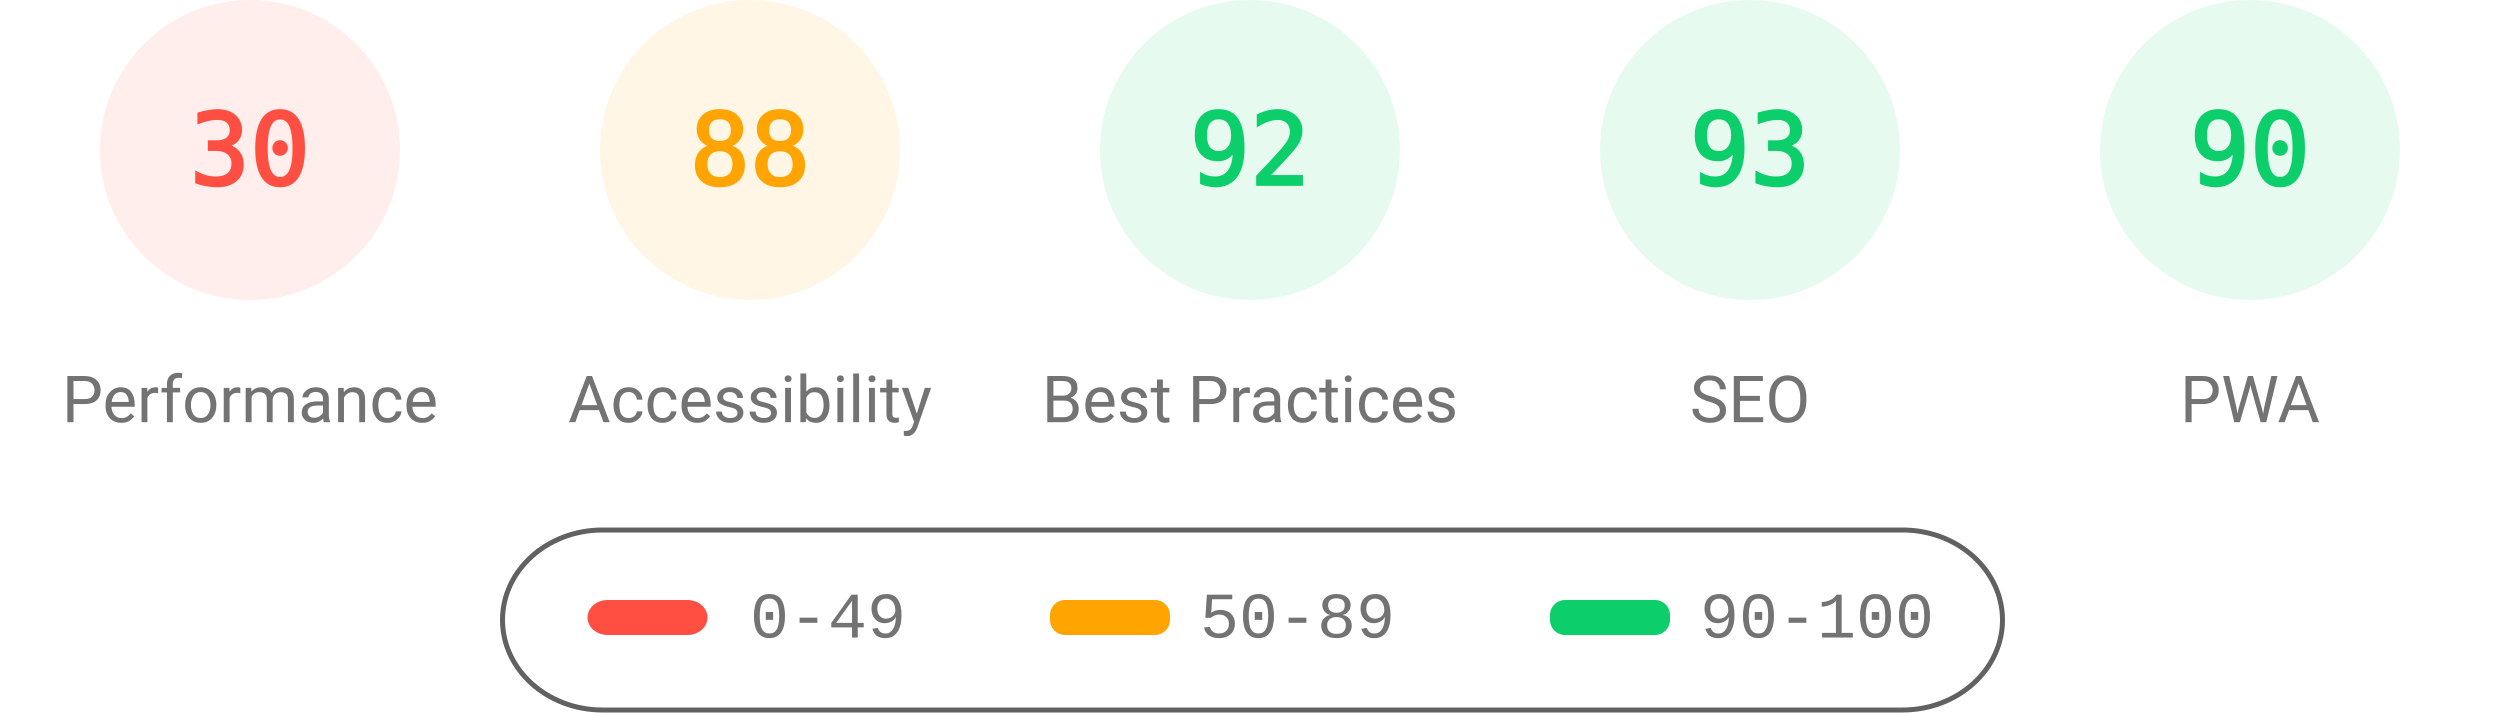
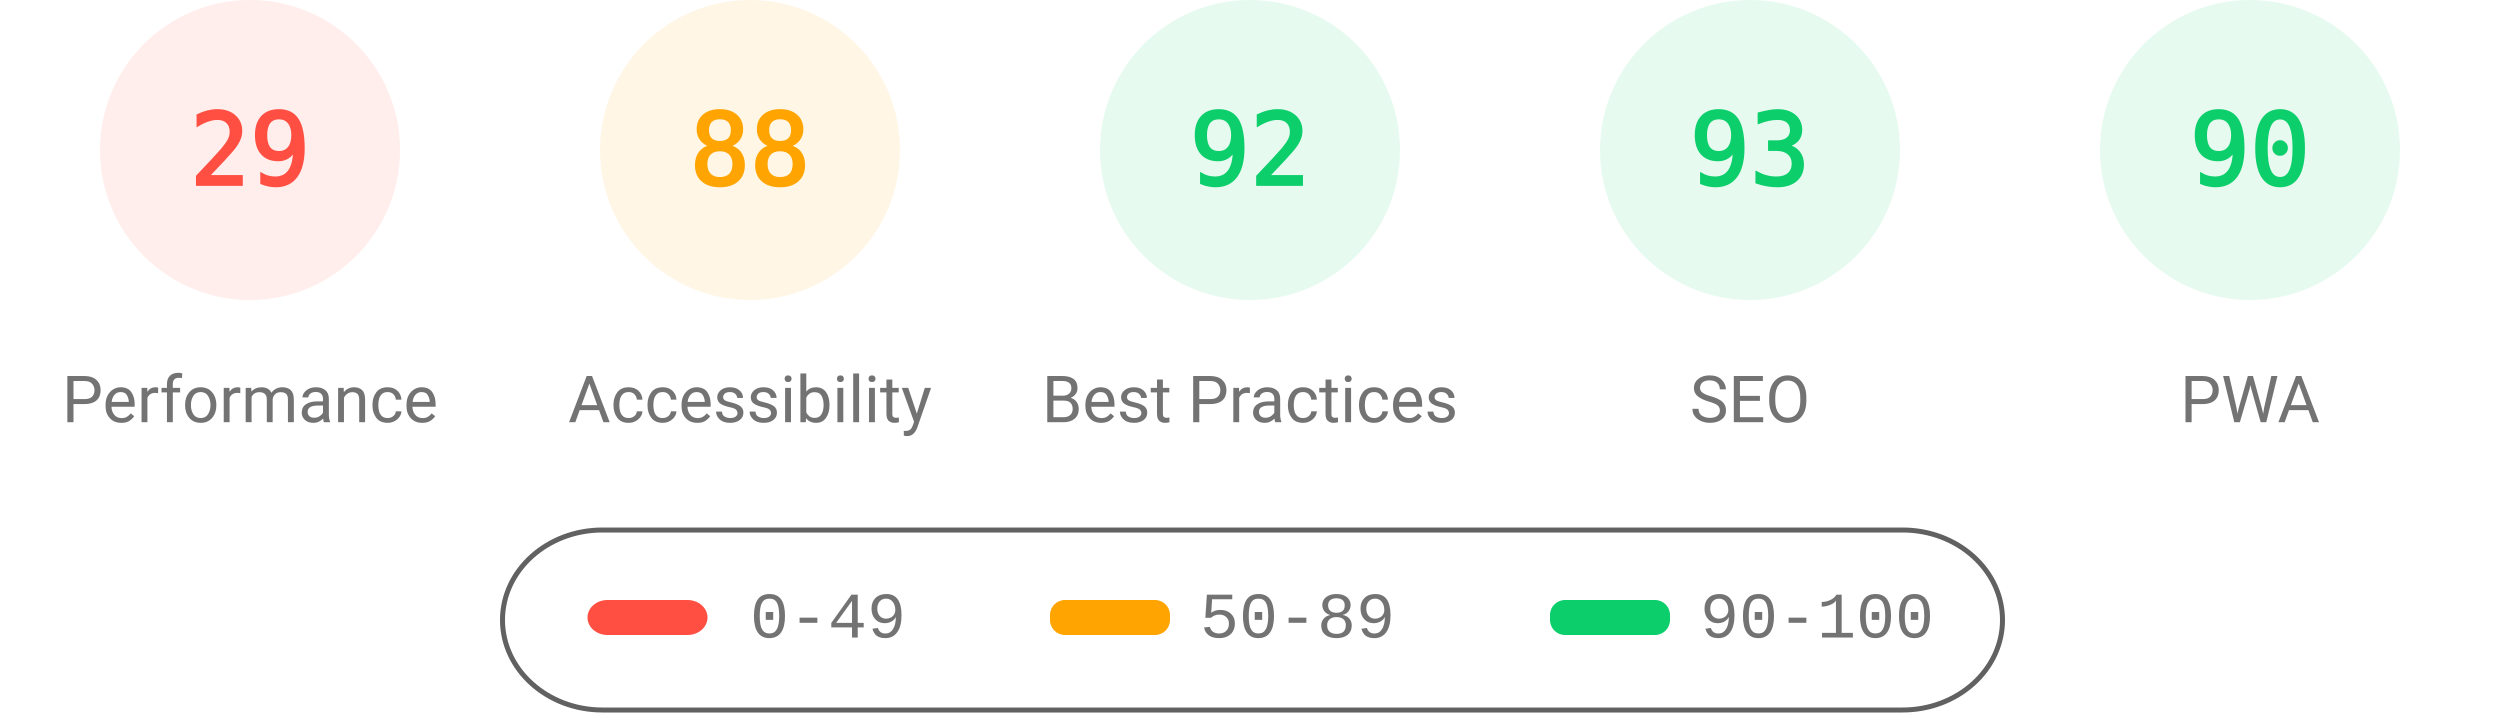
<svg xmlns="http://www.w3.org/2000/svg" fill="none" width="1000" height="285">
  <style>.gauge-base{opacity:.1}.gauge-arc{fill:none;animation-delay:250ms;stroke-linecap:round;transform:rotate(-90deg);transform-origin:100px 60px;animation:load-gauge 1s ease forwards}.guage-text{font-size:40px;font-family:monospace;text-align:center}.guage-red{color:#ff4e42;fill:#ff4e42;stroke:#ff4e42}.guage-orange{color:#ffa400;fill:#ffa400;stroke:#ffa400}.guage-green{color:#0cce6b;fill:#0cce6b;stroke:#0cce6b}.guage-undefined{color:#5c5c5c;fill:#5c5c5c;stroke:#5c5c5c}.guage-title{color:#737373;fill:#737373;stroke:none;font-size:26px;line-height:26px;font-family:Roboto,Halvetica,Arial,sans-serif}@keyframes load-gauge{from{stroke-dasharray:0 352.858}}</style>
  <svg class="guage-div guage-perf guage-red" viewBox="0 0 200 200" width="200" height="200">
    <circle class="gauge-base" r="56" cx="100" cy="60" stroke-width="8" />
-     <circle class="gauge-arc guage-arc-1" r="56" cx="100" cy="60" stroke-width="8" style="stroke-dasharray:105.557,351.858" />
-     <text class="guage-text" x="100" y="60" alignment-baseline="central" dominant-baseline="central" text-anchor="middle">30</text>
+     <circle class="gauge-arc guage-arc-1" r="56" cx="100" cy="60" stroke-width="8" style="stroke-dasharray:102.039,351.858" />
+     <text class="guage-text" x="100" y="60" alignment-baseline="central" dominant-baseline="central" text-anchor="middle">29</text>
    <text class="guage-title" x="100" y="160" alignment-baseline="central" dominant-baseline="central" text-anchor="middle">Performance</text>
  </svg>
  <svg class="guage-div guage-acc guage-orange" viewBox="0 0 200 200" width="200" height="200" x="200">
    <circle class="gauge-base" r="56" cx="100" cy="60" stroke-width="8" />
    <circle class="gauge-arc guage-arc-2" r="56" cx="100" cy="60" stroke-width="8" style="stroke-dasharray:309.635,351.858" />
    <text class="guage-text" x="100" y="60" alignment-baseline="central" dominant-baseline="central" text-anchor="middle">88</text>
    <text class="guage-title" x="100" y="160" alignment-baseline="central" dominant-baseline="central" text-anchor="middle">Accessibility</text>
  </svg>
  <svg class="guage-div guage-best guage-green" viewBox="0 0 200 200" width="200" height="200" x="400">
    <circle class="gauge-base" r="56" cx="100" cy="60" stroke-width="8" />
    <circle class="gauge-arc guage-arc-3" r="56" cx="100" cy="60" stroke-width="8" style="stroke-dasharray:323.709,351.858" />
    <text class="guage-text" x="100" y="60" alignment-baseline="central" dominant-baseline="central" text-anchor="middle">92</text>
    <text class="guage-title" x="100" y="160" alignment-baseline="central" dominant-baseline="central" text-anchor="middle">Best Practices</text>
  </svg>
  <svg class="guage-div guage-seo guage-green" viewBox="0 0 200 200" width="200" height="200" x="600">
    <circle class="gauge-base" r="56" cx="100" cy="60" stroke-width="8" />
    <circle class="gauge-arc guage-arc-4" r="56" cx="100" cy="60" stroke-width="8" style="stroke-dasharray:327.228,351.858" />
    <text class="guage-text" x="100" y="60" alignment-baseline="central" dominant-baseline="central" text-anchor="middle">93</text>
    <text class="guage-title" x="100" y="160" alignment-baseline="central" dominant-baseline="central" text-anchor="middle">SEO</text>
  </svg>
  <svg class="guage-div guage-pwa guage-green" viewBox="0 0 200 200" width="200" height="200" x="800">
    <circle class="gauge-base" r="56" cx="100" cy="60" stroke-width="8" />
    <circle class="gauge-arc guage-arc-4" r="56" cx="100" cy="60" stroke-width="8" style="stroke-dasharray:316.672,351.858" />
    <text class="guage-text" x="100" y="60" alignment-baseline="central" dominant-baseline="central" text-anchor="middle">90</text>
    <text class="guage-title" x="100" y="160" alignment-baseline="central" dominant-baseline="central" text-anchor="middle">PWA</text>
  </svg>
  <svg width="604" height="76" x="200" y="210">
    <path fill="none" id="canvas_background" d="M-1-1h604v80H-1z" />
    <rect fill-opacity="0" stroke="#616161" stroke-width="2" rx="40" id="svg_2" height="72" width="600" y="2" x="1" fill="#000" />
    <rect stroke="#000" rx="8" id="svg_3" height="14" width="48" y="30" x="35" stroke-opacity="null" stroke-width="0" fill="#ff4e42" />
    <rect stroke="#000" rx="6" id="svg_4" height="14" width="48" y="30" x="220" stroke-opacity="null" stroke-width="0" fill="#ffa400" />
    <rect stroke="#000" rx="6" id="svg_5" height="14" width="48" y="30" x="420" stroke-opacity="null" stroke-width="0" fill="#0cce6b" />
    <text xml:space="preserve" text-anchor="start" font-family="'Courier New', Courier, monospace" font-size="26" id="svg_6" y="45" x="100" stroke-opacity="null" stroke-width="0" stroke="#000" fill="#737373">0-49</text>
    <text xml:space="preserve" text-anchor="start" font-family="'Courier New', Courier, monospace" font-size="26" id="svg_7" y="45" x="280" stroke-opacity="null" stroke-width="0" stroke="#000" fill="#737373">50-89</text>
    <text xml:space="preserve" text-anchor="start" font-family="'Courier New', Courier, monospace" font-size="26" id="svg_8" y="45" x="480" stroke-opacity="null" stroke-width="0" stroke="#000" fill="#737373">90-100</text>
  </svg>
</svg>
